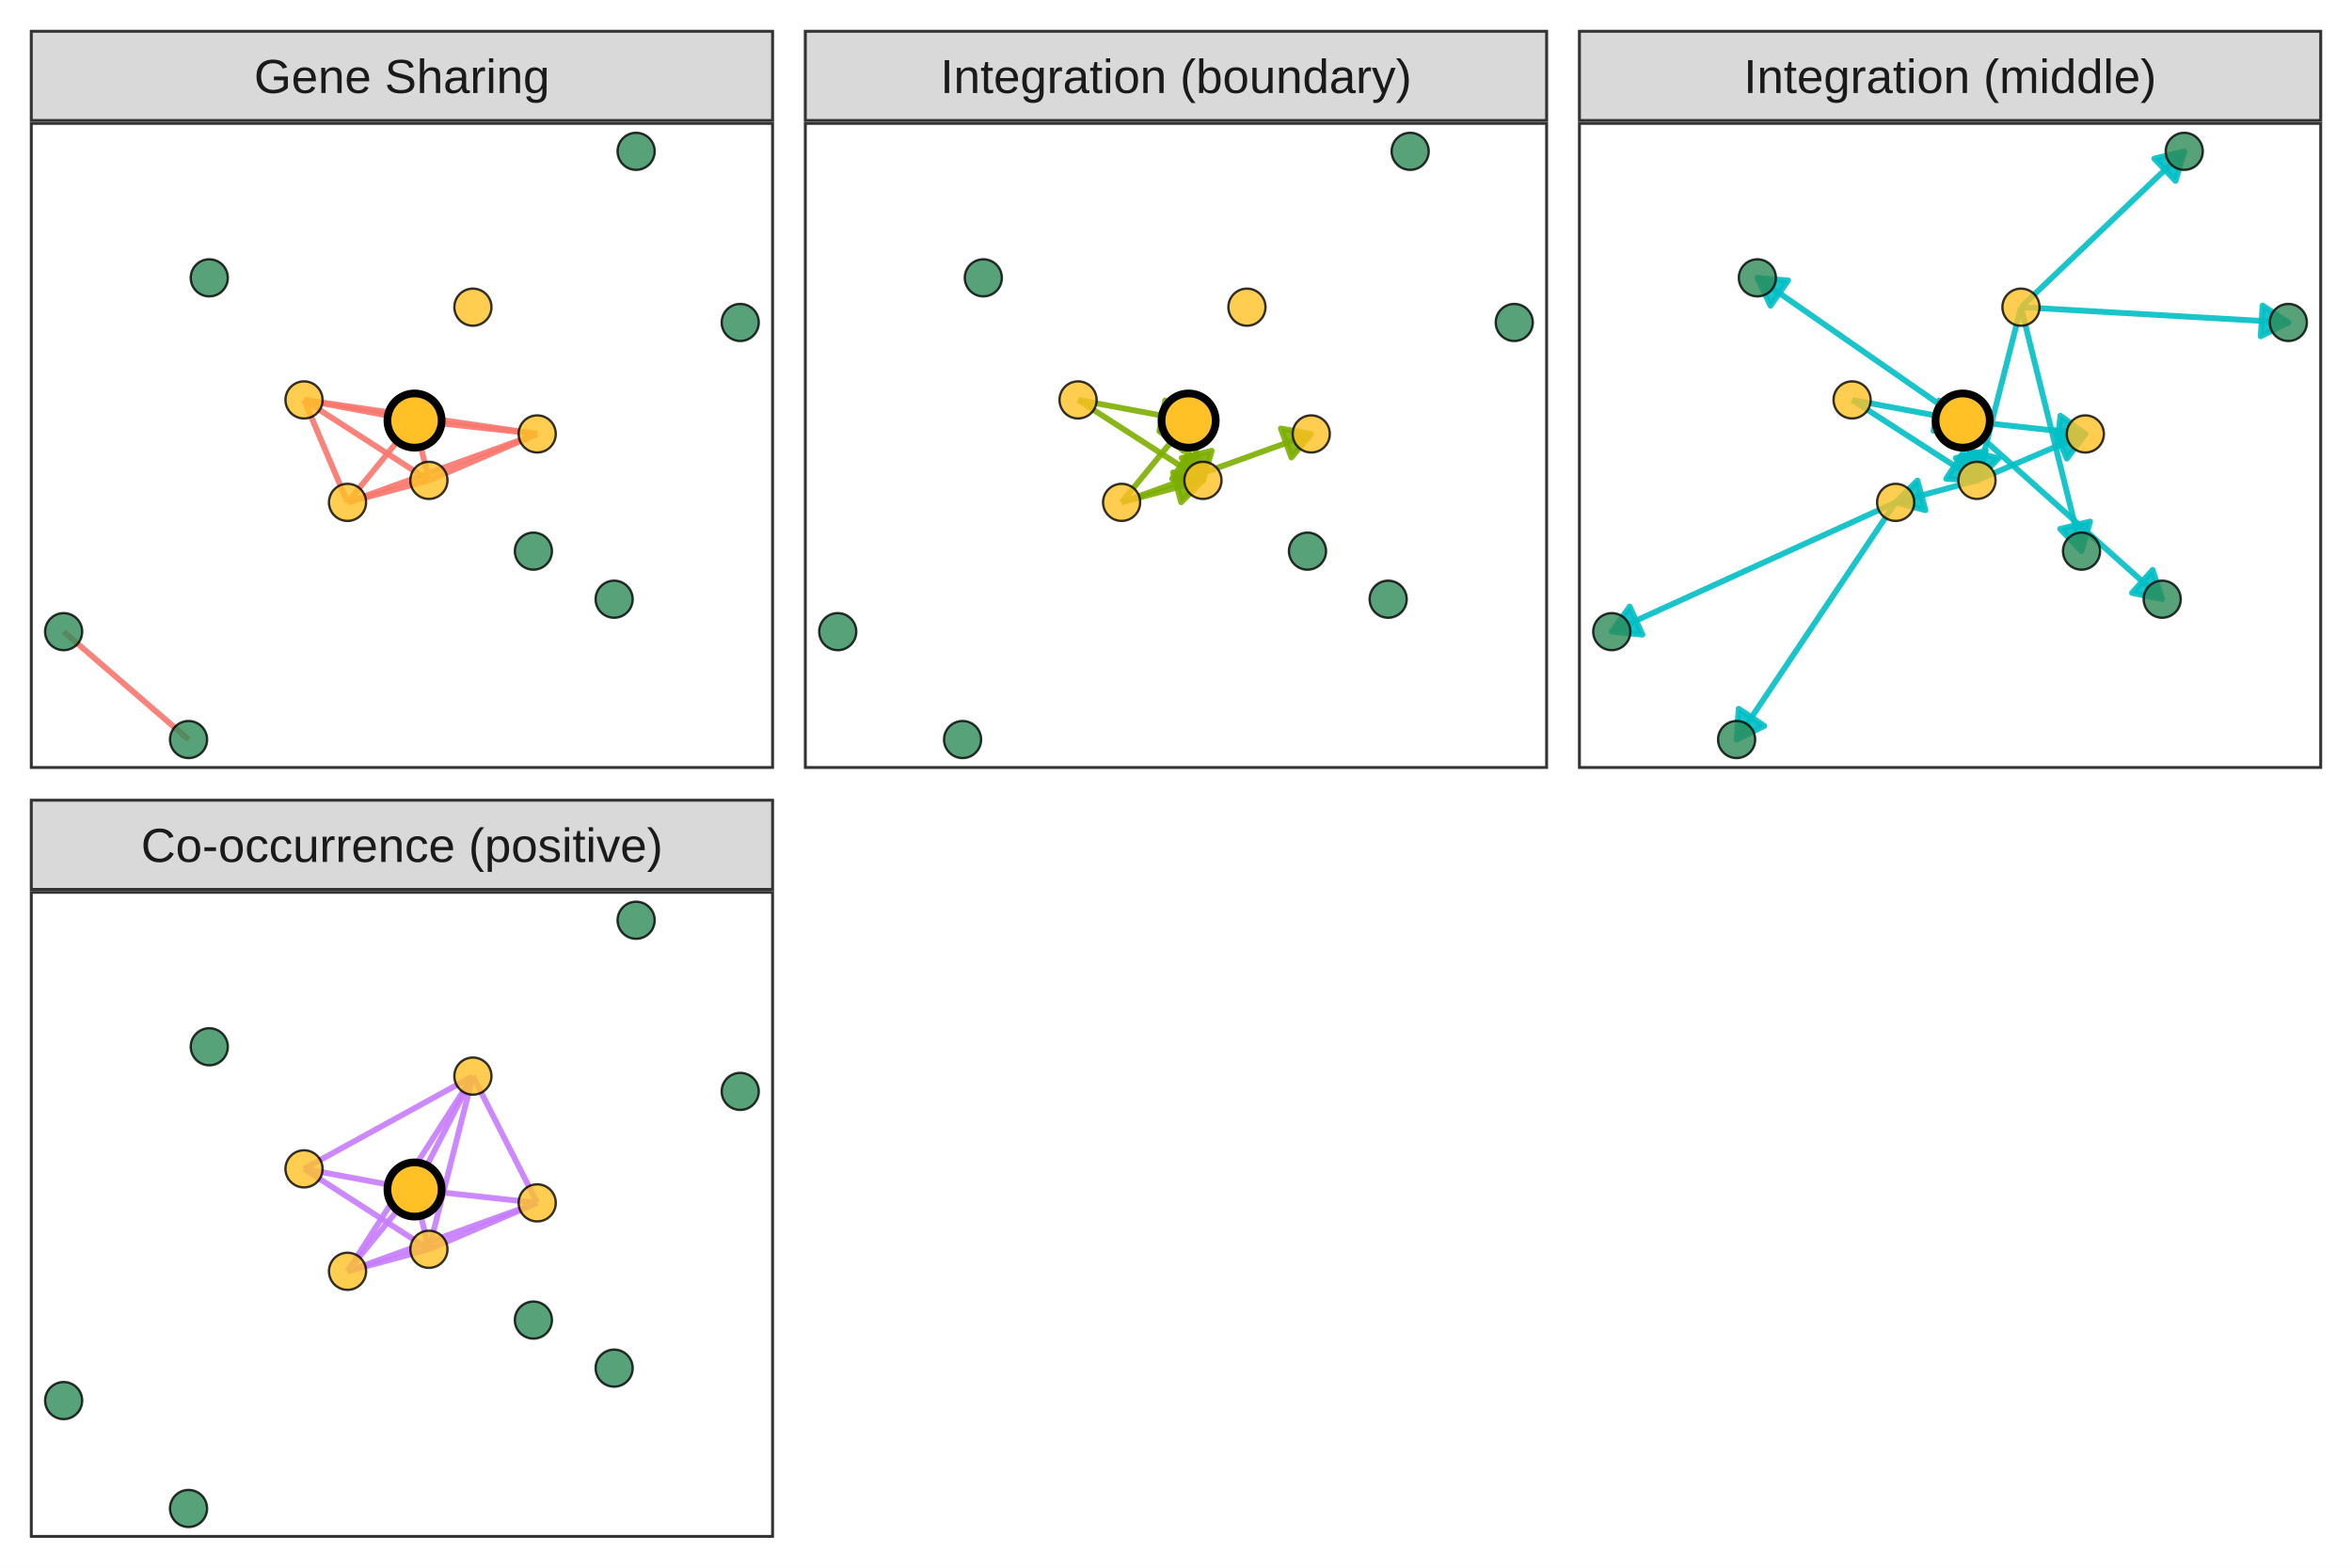
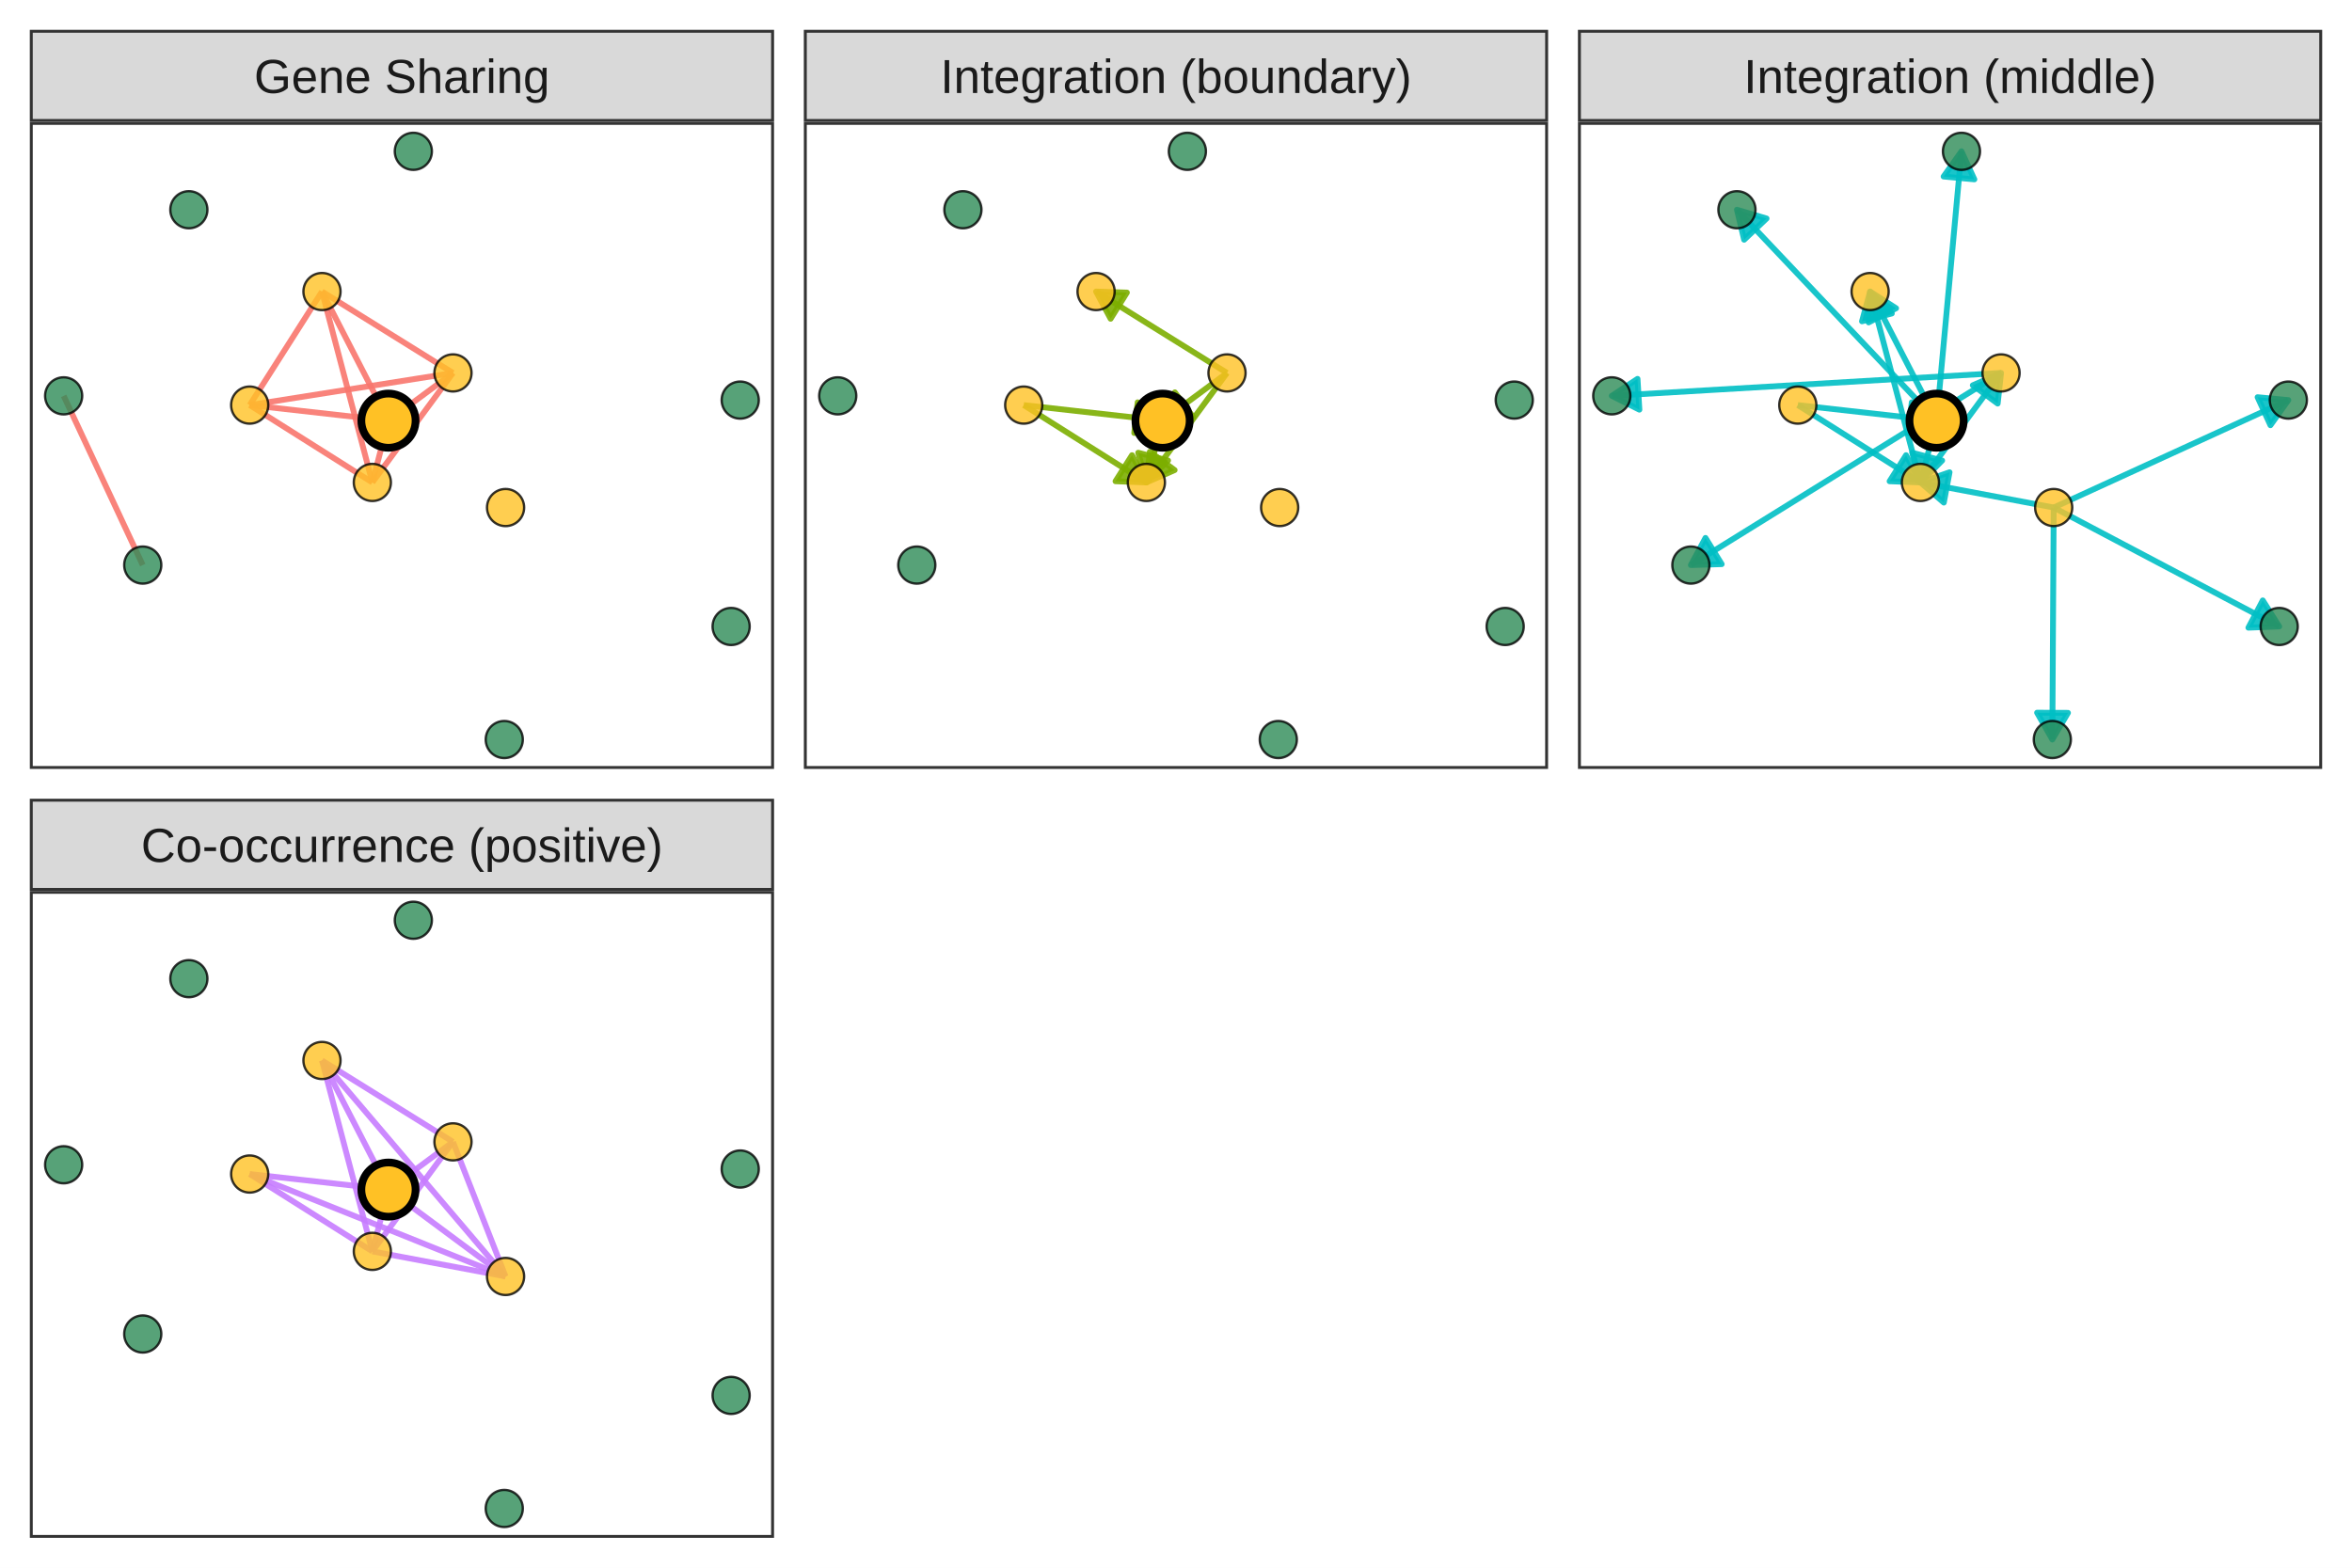
<svg xmlns="http://www.w3.org/2000/svg" width="432.00pt" height="288.00pt" viewBox="0 0 432.00 288.00">
  <g class="svglite">
    <defs>
      <style type="text/css">
    .svglite line, .svglite polyline, .svglite polygon, .svglite path, .svglite rect, .svglite circle {
      fill: none;
      stroke: #000000;
      stroke-linecap: round;
      stroke-linejoin: round;
      stroke-miterlimit: 10.00;
    }
    .svglite text {
      white-space: pre;
    }
    .svglite g.glyphgroup path {
      fill: inherit;
      stroke: none;
    }
  </style>
    </defs>
    <rect width="100%" height="100%" style="stroke: none; fill: #FFFFFF;" />
    <defs>
      <clipPath id="cpMC4wMHw0MzIuMDB8MC4wMHwyODguMDA=">
        <rect x="0.00" y="0.00" width="432.00" height="288.00" />
      </clipPath>
    </defs>
    <g clip-path="url(#cpMC4wMHw0MzIuMDB8MC4wMHwyODguMDA=)">
      <rect x="0" y="0.00" width="432.00" height="288.00" style="stroke-width: 1.07; stroke: #FFFFFF; fill: #FFFFFF;" />
    </g>
    <defs>
      <clipPath id="cpNS40OHwxNDIuMTd8MjIuNDB8MTQxLjI2">
        <rect x="5.48" y="22.40" width="136.69" height="118.86" />
      </clipPath>
    </defs>
    <g clip-path="url(#cpNS40OHwxNDIuMTd8MjIuNDB8MTQxLjI2)">
      <rect x="5.48" y="22.40" width="136.69" height="118.86" style="stroke-width: 1.07; stroke: none; fill: #FFFFFF;" />
-       <line x1="11.69" y1="116.04" x2="34.63" y2="135.86" style="stroke-width: 1.07; stroke: #F8766D; stroke-opacity: 0.90; stroke-linecap: butt;" />
-       <line x1="76.14" y1="77.26" x2="55.84" y2="73.47" style="stroke-width: 1.07; stroke: #F8766D; stroke-opacity: 0.90; stroke-linecap: butt;" />
-       <line x1="76.14" y1="77.26" x2="78.78" y2="88.25" style="stroke-width: 1.07; stroke: #F8766D; stroke-opacity: 0.90; stroke-linecap: butt;" />
-       <line x1="76.14" y1="77.26" x2="98.67" y2="79.72" style="stroke-width: 1.07; stroke: #F8766D; stroke-opacity: 0.90; stroke-linecap: butt;" />
-       <line x1="63.83" y1="92.29" x2="76.14" y2="77.26" style="stroke-width: 1.07; stroke: #F8766D; stroke-opacity: 0.90; stroke-linecap: butt;" />
-       <line x1="63.83" y1="92.29" x2="55.84" y2="73.47" style="stroke-width: 1.07; stroke: #F8766D; stroke-opacity: 0.90; stroke-linecap: butt;" />
-       <line x1="63.83" y1="92.29" x2="78.78" y2="88.25" style="stroke-width: 1.07; stroke: #F8766D; stroke-opacity: 0.90; stroke-linecap: butt;" />
-       <line x1="63.83" y1="92.29" x2="98.67" y2="79.72" style="stroke-width: 1.07; stroke: #F8766D; stroke-opacity: 0.90; stroke-linecap: butt;" />
-       <line x1="55.84" y1="73.47" x2="78.78" y2="88.25" style="stroke-width: 1.07; stroke: #F8766D; stroke-opacity: 0.90; stroke-linecap: butt;" />
-       <line x1="55.84" y1="73.47" x2="98.67" y2="79.72" style="stroke-width: 1.07; stroke: #F8766D; stroke-opacity: 0.90; stroke-linecap: butt;" />
-       <line x1="78.78" y1="88.25" x2="98.67" y2="79.72" style="stroke-width: 1.07; stroke: #F8766D; stroke-opacity: 0.90; stroke-linecap: butt;" />
-       <circle cx="11.69" cy="116.04" r="3.41" style="stroke-width: 0.43; stroke: #000000; stroke-opacity: 0.80; fill: #2E8B57; fill-opacity: 0.80;" />
-       <circle cx="135.96" cy="59.24" r="3.41" style="stroke-width: 0.43; stroke: #000000; stroke-opacity: 0.80; fill: #2E8B57; fill-opacity: 0.80;" />
-       <circle cx="116.84" cy="27.80" r="3.41" style="stroke-width: 0.43; stroke: #000000; stroke-opacity: 0.80; fill: #2E8B57; fill-opacity: 0.80;" />
-       <circle cx="38.44" cy="51.04" r="3.41" style="stroke-width: 0.43; stroke: #000000; stroke-opacity: 0.80; fill: #2E8B57; fill-opacity: 0.80;" />
-       <circle cx="34.63" cy="135.86" r="3.41" style="stroke-width: 0.43; stroke: #000000; stroke-opacity: 0.80; fill: #2E8B57; fill-opacity: 0.80;" />
-       <circle cx="112.80" cy="110.08" r="3.41" style="stroke-width: 0.43; stroke: #000000; stroke-opacity: 0.80; fill: #2E8B57; fill-opacity: 0.80;" />
-       <circle cx="97.97" cy="101.25" r="3.41" style="stroke-width: 0.43; stroke: #000000; stroke-opacity: 0.80; fill: #2E8B57; fill-opacity: 0.80;" />
-       <circle cx="76.14" cy="77.26" r="4.98" style="stroke-width: 1.42; fill: #FFC125;" />
-       <circle cx="63.83" cy="92.29" r="3.41" style="stroke-width: 0.43; stroke: #000000; stroke-opacity: 0.80; fill: #FFC125; fill-opacity: 0.80;" />
-       <circle cx="55.84" cy="73.47" r="3.41" style="stroke-width: 0.43; stroke: #000000; stroke-opacity: 0.80; fill: #FFC125; fill-opacity: 0.80;" />
-       <circle cx="86.86" cy="56.43" r="3.41" style="stroke-width: 0.43; stroke: #000000; stroke-opacity: 0.80; fill: #FFC125; fill-opacity: 0.80;" />
-       <circle cx="78.78" cy="88.25" r="3.41" style="stroke-width: 0.43; stroke: #000000; stroke-opacity: 0.80; fill: #FFC125; fill-opacity: 0.80;" />
-       <circle cx="98.67" cy="79.72" r="3.41" style="stroke-width: 0.43; stroke: #000000; stroke-opacity: 0.80; fill: #FFC125; fill-opacity: 0.80;" />
+       <line x1="11.69" y1="72.72" x2="26.22" y2="103.81" style="stroke-width: 1.07; stroke: #F8766D; stroke-opacity: 0.90; stroke-linecap: butt;" />
+       <line x1="71.35" y1="77.28" x2="45.86" y2="74.42" style="stroke-width: 1.07; stroke: #F8766D; stroke-opacity: 0.90; stroke-linecap: butt;" />
+       <line x1="71.35" y1="77.28" x2="68.39" y2="88.63" style="stroke-width: 1.07; stroke: #F8766D; stroke-opacity: 0.90; stroke-linecap: butt;" />
+       <line x1="71.35" y1="77.28" x2="59.14" y2="53.56" style="stroke-width: 1.07; stroke: #F8766D; stroke-opacity: 0.90; stroke-linecap: butt;" />
+       <line x1="83.20" y1="68.51" x2="71.35" y2="77.28" style="stroke-width: 1.07; stroke: #F8766D; stroke-opacity: 0.90; stroke-linecap: butt;" />
+       <line x1="83.20" y1="68.51" x2="45.86" y2="74.42" style="stroke-width: 1.07; stroke: #F8766D; stroke-opacity: 0.90; stroke-linecap: butt;" />
+       <line x1="83.20" y1="68.51" x2="68.39" y2="88.63" style="stroke-width: 1.07; stroke: #F8766D; stroke-opacity: 0.90; stroke-linecap: butt;" />
+       <line x1="83.20" y1="68.51" x2="59.14" y2="53.56" style="stroke-width: 1.07; stroke: #F8766D; stroke-opacity: 0.90; stroke-linecap: butt;" />
+       <line x1="45.86" y1="74.42" x2="68.39" y2="88.63" style="stroke-width: 1.07; stroke: #F8766D; stroke-opacity: 0.90; stroke-linecap: butt;" />
+       <line x1="45.86" y1="74.42" x2="59.14" y2="53.56" style="stroke-width: 1.07; stroke: #F8766D; stroke-opacity: 0.90; stroke-linecap: butt;" />
+       <line x1="68.39" y1="88.63" x2="59.14" y2="53.56" style="stroke-width: 1.07; stroke: #F8766D; stroke-opacity: 0.90; stroke-linecap: butt;" />
+       <circle cx="11.69" cy="72.72" r="3.41" style="stroke-width: 0.43; stroke: #000000; stroke-opacity: 0.80; fill: #2E8B57; fill-opacity: 0.80;" />
+       <circle cx="135.96" cy="73.50" r="3.41" style="stroke-width: 0.43; stroke: #000000; stroke-opacity: 0.80; fill: #2E8B57; fill-opacity: 0.80;" />
+       <circle cx="134.29" cy="115.09" r="3.41" style="stroke-width: 0.43; stroke: #000000; stroke-opacity: 0.80; fill: #2E8B57; fill-opacity: 0.80;" />
+       <circle cx="34.69" cy="38.53" r="3.41" style="stroke-width: 0.43; stroke: #000000; stroke-opacity: 0.80; fill: #2E8B57; fill-opacity: 0.80;" />
+       <circle cx="26.22" cy="103.81" r="3.41" style="stroke-width: 0.43; stroke: #000000; stroke-opacity: 0.80; fill: #2E8B57; fill-opacity: 0.80;" />
+       <circle cx="75.92" cy="27.80" r="3.41" style="stroke-width: 0.43; stroke: #000000; stroke-opacity: 0.80; fill: #2E8B57; fill-opacity: 0.80;" />
+       <circle cx="92.62" cy="135.86" r="3.41" style="stroke-width: 0.43; stroke: #000000; stroke-opacity: 0.80; fill: #2E8B57; fill-opacity: 0.80;" />
+       <circle cx="71.35" cy="77.28" r="4.98" style="stroke-width: 1.42; fill: #FFC125;" />
+       <circle cx="83.20" cy="68.51" r="3.41" style="stroke-width: 0.43; stroke: #000000; stroke-opacity: 0.80; fill: #FFC125; fill-opacity: 0.80;" />
+       <circle cx="45.86" cy="74.42" r="3.41" style="stroke-width: 0.43; stroke: #000000; stroke-opacity: 0.80; fill: #FFC125; fill-opacity: 0.80;" />
+       <circle cx="92.86" cy="93.24" r="3.41" style="stroke-width: 0.43; stroke: #000000; stroke-opacity: 0.80; fill: #FFC125; fill-opacity: 0.80;" />
+       <circle cx="68.39" cy="88.63" r="3.41" style="stroke-width: 0.43; stroke: #000000; stroke-opacity: 0.80; fill: #FFC125; fill-opacity: 0.80;" />
+       <circle cx="59.14" cy="53.56" r="3.41" style="stroke-width: 0.43; stroke: #000000; stroke-opacity: 0.80; fill: #FFC125; fill-opacity: 0.80;" />
      <rect x="5.48" y="22.40" width="136.69" height="118.86" style="stroke-width: 1.07; stroke: #333333;" />
    </g>
    <g clip-path="url(#cpMC4wMHw0MzIuMDB8MC4wMHwyODguMDA=)">
</g>
    <defs>
      <clipPath id="cpNS40OHwxNDIuMTd8MTYzLjY2fDI4Mi41Mg==">
        <rect x="5.48" y="163.66" width="136.69" height="118.86" />
      </clipPath>
    </defs>
    <g clip-path="url(#cpNS40OHwxNDIuMTd8MTYzLjY2fDI4Mi41Mg==)">
      <rect x="5.48" y="163.66" width="136.69" height="118.86" style="stroke-width: 1.07; stroke: none; fill: #FFFFFF;" />
-       <line x1="76.14" y1="218.52" x2="63.83" y2="233.55" style="stroke-width: 1.07; stroke: #C77CFF; stroke-opacity: 0.90; stroke-linecap: butt;" />
-       <line x1="76.14" y1="218.52" x2="55.84" y2="214.73" style="stroke-width: 1.07; stroke: #C77CFF; stroke-opacity: 0.90; stroke-linecap: butt;" />
-       <line x1="76.14" y1="218.52" x2="86.86" y2="197.69" style="stroke-width: 1.07; stroke: #C77CFF; stroke-opacity: 0.90; stroke-linecap: butt;" />
-       <line x1="76.14" y1="218.52" x2="78.78" y2="229.51" style="stroke-width: 1.07; stroke: #C77CFF; stroke-opacity: 0.90; stroke-linecap: butt;" />
-       <line x1="76.14" y1="218.52" x2="98.67" y2="220.98" style="stroke-width: 1.07; stroke: #C77CFF; stroke-opacity: 0.90; stroke-linecap: butt;" />
-       <line x1="63.83" y1="233.55" x2="86.86" y2="197.69" style="stroke-width: 1.07; stroke: #C77CFF; stroke-opacity: 0.90; stroke-linecap: butt;" />
-       <line x1="63.83" y1="233.55" x2="78.78" y2="229.51" style="stroke-width: 1.07; stroke: #C77CFF; stroke-opacity: 0.90; stroke-linecap: butt;" />
-       <line x1="63.83" y1="233.55" x2="98.67" y2="220.98" style="stroke-width: 1.07; stroke: #C77CFF; stroke-opacity: 0.90; stroke-linecap: butt;" />
-       <line x1="55.84" y1="214.73" x2="86.86" y2="197.69" style="stroke-width: 1.07; stroke: #C77CFF; stroke-opacity: 0.90; stroke-linecap: butt;" />
-       <line x1="55.84" y1="214.73" x2="78.78" y2="229.51" style="stroke-width: 1.07; stroke: #C77CFF; stroke-opacity: 0.90; stroke-linecap: butt;" />
-       <line x1="86.86" y1="197.69" x2="78.78" y2="229.51" style="stroke-width: 1.07; stroke: #C77CFF; stroke-opacity: 0.90; stroke-linecap: butt;" />
-       <line x1="86.86" y1="197.69" x2="98.67" y2="220.98" style="stroke-width: 1.07; stroke: #C77CFF; stroke-opacity: 0.90; stroke-linecap: butt;" />
-       <line x1="78.78" y1="229.51" x2="98.67" y2="220.98" style="stroke-width: 1.07; stroke: #C77CFF; stroke-opacity: 0.90; stroke-linecap: butt;" />
-       <circle cx="11.69" cy="257.30" r="3.41" style="stroke-width: 0.43; stroke: #000000; stroke-opacity: 0.80; fill: #2E8B57; fill-opacity: 0.80;" />
-       <circle cx="135.96" cy="200.50" r="3.41" style="stroke-width: 0.43; stroke: #000000; stroke-opacity: 0.80; fill: #2E8B57; fill-opacity: 0.80;" />
-       <circle cx="116.84" cy="169.06" r="3.41" style="stroke-width: 0.43; stroke: #000000; stroke-opacity: 0.80; fill: #2E8B57; fill-opacity: 0.80;" />
-       <circle cx="38.44" cy="192.30" r="3.41" style="stroke-width: 0.43; stroke: #000000; stroke-opacity: 0.80; fill: #2E8B57; fill-opacity: 0.80;" />
-       <circle cx="34.63" cy="277.12" r="3.41" style="stroke-width: 0.43; stroke: #000000; stroke-opacity: 0.80; fill: #2E8B57; fill-opacity: 0.80;" />
-       <circle cx="112.80" cy="251.34" r="3.41" style="stroke-width: 0.43; stroke: #000000; stroke-opacity: 0.80; fill: #2E8B57; fill-opacity: 0.80;" />
-       <circle cx="97.97" cy="242.51" r="3.41" style="stroke-width: 0.43; stroke: #000000; stroke-opacity: 0.80; fill: #2E8B57; fill-opacity: 0.80;" />
-       <circle cx="76.14" cy="218.52" r="4.98" style="stroke-width: 1.42; fill: #FFC125;" />
-       <circle cx="63.83" cy="233.55" r="3.41" style="stroke-width: 0.43; stroke: #000000; stroke-opacity: 0.80; fill: #FFC125; fill-opacity: 0.80;" />
-       <circle cx="55.84" cy="214.73" r="3.41" style="stroke-width: 0.43; stroke: #000000; stroke-opacity: 0.80; fill: #FFC125; fill-opacity: 0.80;" />
-       <circle cx="86.86" cy="197.69" r="3.41" style="stroke-width: 0.43; stroke: #000000; stroke-opacity: 0.80; fill: #FFC125; fill-opacity: 0.80;" />
-       <circle cx="78.78" cy="229.51" r="3.41" style="stroke-width: 0.43; stroke: #000000; stroke-opacity: 0.80; fill: #FFC125; fill-opacity: 0.80;" />
-       <circle cx="98.67" cy="220.98" r="3.41" style="stroke-width: 0.43; stroke: #000000; stroke-opacity: 0.80; fill: #FFC125; fill-opacity: 0.80;" />
+       <line x1="71.35" y1="218.54" x2="83.20" y2="209.77" style="stroke-width: 1.07; stroke: #C77CFF; stroke-opacity: 0.90; stroke-linecap: butt;" />
+       <line x1="71.35" y1="218.54" x2="45.86" y2="215.68" style="stroke-width: 1.07; stroke: #C77CFF; stroke-opacity: 0.90; stroke-linecap: butt;" />
+       <line x1="71.35" y1="218.54" x2="92.86" y2="234.50" style="stroke-width: 1.07; stroke: #C77CFF; stroke-opacity: 0.90; stroke-linecap: butt;" />
+       <line x1="71.35" y1="218.54" x2="68.39" y2="229.89" style="stroke-width: 1.07; stroke: #C77CFF; stroke-opacity: 0.90; stroke-linecap: butt;" />
+       <line x1="71.35" y1="218.54" x2="59.14" y2="194.82" style="stroke-width: 1.07; stroke: #C77CFF; stroke-opacity: 0.90; stroke-linecap: butt;" />
+       <line x1="83.20" y1="209.77" x2="92.86" y2="234.50" style="stroke-width: 1.07; stroke: #C77CFF; stroke-opacity: 0.90; stroke-linecap: butt;" />
+       <line x1="83.20" y1="209.77" x2="68.39" y2="229.89" style="stroke-width: 1.07; stroke: #C77CFF; stroke-opacity: 0.90; stroke-linecap: butt;" />
+       <line x1="83.20" y1="209.77" x2="59.14" y2="194.82" style="stroke-width: 1.07; stroke: #C77CFF; stroke-opacity: 0.90; stroke-linecap: butt;" />
+       <line x1="45.86" y1="215.68" x2="92.86" y2="234.50" style="stroke-width: 1.07; stroke: #C77CFF; stroke-opacity: 0.90; stroke-linecap: butt;" />
+       <line x1="45.86" y1="215.68" x2="68.39" y2="229.89" style="stroke-width: 1.07; stroke: #C77CFF; stroke-opacity: 0.90; stroke-linecap: butt;" />
+       <line x1="92.86" y1="234.50" x2="68.39" y2="229.89" style="stroke-width: 1.07; stroke: #C77CFF; stroke-opacity: 0.90; stroke-linecap: butt;" />
+       <line x1="92.86" y1="234.50" x2="59.14" y2="194.82" style="stroke-width: 1.07; stroke: #C77CFF; stroke-opacity: 0.90; stroke-linecap: butt;" />
+       <line x1="68.39" y1="229.89" x2="59.14" y2="194.82" style="stroke-width: 1.07; stroke: #C77CFF; stroke-opacity: 0.90; stroke-linecap: butt;" />
+       <circle cx="11.69" cy="213.98" r="3.41" style="stroke-width: 0.43; stroke: #000000; stroke-opacity: 0.80; fill: #2E8B57; fill-opacity: 0.80;" />
+       <circle cx="135.96" cy="214.76" r="3.41" style="stroke-width: 0.43; stroke: #000000; stroke-opacity: 0.80; fill: #2E8B57; fill-opacity: 0.80;" />
+       <circle cx="134.29" cy="256.35" r="3.41" style="stroke-width: 0.43; stroke: #000000; stroke-opacity: 0.80; fill: #2E8B57; fill-opacity: 0.80;" />
+       <circle cx="34.69" cy="179.79" r="3.41" style="stroke-width: 0.43; stroke: #000000; stroke-opacity: 0.80; fill: #2E8B57; fill-opacity: 0.80;" />
+       <circle cx="26.22" cy="245.07" r="3.41" style="stroke-width: 0.43; stroke: #000000; stroke-opacity: 0.80; fill: #2E8B57; fill-opacity: 0.80;" />
+       <circle cx="75.92" cy="169.06" r="3.41" style="stroke-width: 0.43; stroke: #000000; stroke-opacity: 0.80; fill: #2E8B57; fill-opacity: 0.80;" />
+       <circle cx="92.62" cy="277.12" r="3.41" style="stroke-width: 0.43; stroke: #000000; stroke-opacity: 0.80; fill: #2E8B57; fill-opacity: 0.80;" />
+       <circle cx="71.35" cy="218.54" r="4.98" style="stroke-width: 1.42; fill: #FFC125;" />
+       <circle cx="83.20" cy="209.77" r="3.41" style="stroke-width: 0.43; stroke: #000000; stroke-opacity: 0.80; fill: #FFC125; fill-opacity: 0.80;" />
+       <circle cx="45.86" cy="215.68" r="3.41" style="stroke-width: 0.43; stroke: #000000; stroke-opacity: 0.80; fill: #FFC125; fill-opacity: 0.80;" />
+       <circle cx="92.86" cy="234.50" r="3.41" style="stroke-width: 0.43; stroke: #000000; stroke-opacity: 0.80; fill: #FFC125; fill-opacity: 0.80;" />
+       <circle cx="68.39" cy="229.89" r="3.41" style="stroke-width: 0.43; stroke: #000000; stroke-opacity: 0.80; fill: #FFC125; fill-opacity: 0.80;" />
+       <circle cx="59.14" cy="194.82" r="3.41" style="stroke-width: 0.43; stroke: #000000; stroke-opacity: 0.80; fill: #FFC125; fill-opacity: 0.80;" />
      <rect x="5.48" y="163.66" width="136.69" height="118.86" style="stroke-width: 1.07; stroke: #333333;" />
    </g>
    <g clip-path="url(#cpMC4wMHw0MzIuMDB8MC4wMHwyODguMDA=)">
</g>
    <defs>
      <clipPath id="cpMTQ3LjY1fDI4NC4zNXwyMi40MHwxNDEuMjY=">
        <rect x="147.65" y="22.40" width="136.69" height="118.86" />
      </clipPath>
    </defs>
    <g clip-path="url(#cpMTQ3LjY1fDI4NC4zNXwyMi40MHwxNDEuMjY=)">
      <rect x="147.65" y="22.40" width="136.69" height="118.86" style="stroke-width: 1.07; stroke: none; fill: #FFFFFF;" />
-       <line x1="218.32" y1="77.26" x2="220.95" y2="88.25" style="stroke-width: 1.07; stroke: #7CAE00; stroke-opacity: 0.90; stroke-linecap: butt;" />
-       <polygon points="217.05,84.14 220.95,88.25 222.56,82.81 " style="stroke-width: 1.07; stroke: #7CAE00; stroke-opacity: 0.90; stroke-linecap: butt; fill: #7CAE00; fill-opacity: 0.90;" />
-       <line x1="206.01" y1="92.29" x2="218.32" y2="77.26" style="stroke-width: 1.07; stroke: #7CAE00; stroke-opacity: 0.90; stroke-linecap: butt;" />
-       <polygon points="217.40,82.86 218.32,77.26 213.01,79.26 " style="stroke-width: 1.07; stroke: #7CAE00; stroke-opacity: 0.90; stroke-linecap: butt; fill: #7CAE00; fill-opacity: 0.90;" />
-       <line x1="206.01" y1="92.29" x2="220.95" y2="88.25" style="stroke-width: 1.07; stroke: #7CAE00; stroke-opacity: 0.90; stroke-linecap: butt;" />
-       <polygon points="216.95,92.27 220.95,88.25 215.47,86.79 " style="stroke-width: 1.07; stroke: #7CAE00; stroke-opacity: 0.90; stroke-linecap: butt; fill: #7CAE00; fill-opacity: 0.90;" />
-       <line x1="206.01" y1="92.29" x2="240.84" y2="79.72" style="stroke-width: 1.07; stroke: #7CAE00; stroke-opacity: 0.90; stroke-linecap: butt;" />
-       <polygon points="237.19,84.05 240.84,79.72 235.26,78.72 " style="stroke-width: 1.07; stroke: #7CAE00; stroke-opacity: 0.90; stroke-linecap: butt; fill: #7CAE00; fill-opacity: 0.90;" />
-       <line x1="198.01" y1="73.47" x2="218.32" y2="77.26" style="stroke-width: 1.07; stroke: #7CAE00; stroke-opacity: 0.90; stroke-linecap: butt;" />
-       <polygon points="212.97,79.15 218.32,77.26 214.01,73.57 " style="stroke-width: 1.07; stroke: #7CAE00; stroke-opacity: 0.90; stroke-linecap: butt; fill: #7CAE00; fill-opacity: 0.90;" />
-       <line x1="198.01" y1="73.47" x2="220.95" y2="88.25" style="stroke-width: 1.07; stroke: #7CAE00; stroke-opacity: 0.90; stroke-linecap: butt;" />
-       <polygon points="215.29,87.97 220.95,88.25 218.36,83.21 " style="stroke-width: 1.07; stroke: #7CAE00; stroke-opacity: 0.90; stroke-linecap: butt; fill: #7CAE00; fill-opacity: 0.90;" />
-       <circle cx="153.87" cy="116.04" r="3.41" style="stroke-width: 0.43; stroke: #000000; stroke-opacity: 0.80; fill: #2E8B57; fill-opacity: 0.80;" />
-       <circle cx="278.13" cy="59.24" r="3.41" style="stroke-width: 0.43; stroke: #000000; stroke-opacity: 0.80; fill: #2E8B57; fill-opacity: 0.80;" />
-       <circle cx="259.01" cy="27.80" r="3.41" style="stroke-width: 0.43; stroke: #000000; stroke-opacity: 0.80; fill: #2E8B57; fill-opacity: 0.80;" />
-       <circle cx="180.61" cy="51.04" r="3.41" style="stroke-width: 0.43; stroke: #000000; stroke-opacity: 0.80; fill: #2E8B57; fill-opacity: 0.80;" />
-       <circle cx="176.80" cy="135.86" r="3.41" style="stroke-width: 0.43; stroke: #000000; stroke-opacity: 0.80; fill: #2E8B57; fill-opacity: 0.80;" />
-       <circle cx="254.97" cy="110.08" r="3.41" style="stroke-width: 0.43; stroke: #000000; stroke-opacity: 0.80; fill: #2E8B57; fill-opacity: 0.80;" />
-       <circle cx="240.15" cy="101.25" r="3.41" style="stroke-width: 0.43; stroke: #000000; stroke-opacity: 0.80; fill: #2E8B57; fill-opacity: 0.80;" />
-       <circle cx="218.32" cy="77.26" r="4.98" style="stroke-width: 1.42; fill: #FFC125;" />
-       <circle cx="206.01" cy="92.29" r="3.41" style="stroke-width: 0.43; stroke: #000000; stroke-opacity: 0.80; fill: #FFC125; fill-opacity: 0.80;" />
-       <circle cx="198.01" cy="73.47" r="3.41" style="stroke-width: 0.43; stroke: #000000; stroke-opacity: 0.80; fill: #FFC125; fill-opacity: 0.80;" />
-       <circle cx="229.03" cy="56.43" r="3.41" style="stroke-width: 0.43; stroke: #000000; stroke-opacity: 0.80; fill: #FFC125; fill-opacity: 0.80;" />
-       <circle cx="220.95" cy="88.25" r="3.41" style="stroke-width: 0.43; stroke: #000000; stroke-opacity: 0.80; fill: #FFC125; fill-opacity: 0.80;" />
-       <circle cx="240.84" cy="79.72" r="3.41" style="stroke-width: 0.43; stroke: #000000; stroke-opacity: 0.80; fill: #FFC125; fill-opacity: 0.80;" />
+       <line x1="213.53" y1="77.28" x2="210.56" y2="88.63" style="stroke-width: 1.07; stroke: #7CAE00; stroke-opacity: 0.90; stroke-linecap: butt;" />
+       <polygon points="209.06,83.17 210.56,88.63 214.54,84.60 " style="stroke-width: 1.07; stroke: #7CAE00; stroke-opacity: 0.90; stroke-linecap: butt; fill: #7CAE00; fill-opacity: 0.90;" />
+       <line x1="225.37" y1="68.51" x2="213.53" y2="77.28" style="stroke-width: 1.07; stroke: #7CAE00; stroke-opacity: 0.90; stroke-linecap: butt;" />
+       <polygon points="215.79,72.08 213.53,77.28 219.16,76.63 " style="stroke-width: 1.07; stroke: #7CAE00; stroke-opacity: 0.90; stroke-linecap: butt; fill: #7CAE00; fill-opacity: 0.90;" />
+       <line x1="225.37" y1="68.51" x2="210.56" y2="88.63" style="stroke-width: 1.07; stroke: #7CAE00; stroke-opacity: 0.90; stroke-linecap: butt;" />
+       <polygon points="211.19,83.00 210.56,88.63 215.75,86.36 " style="stroke-width: 1.07; stroke: #7CAE00; stroke-opacity: 0.90; stroke-linecap: butt; fill: #7CAE00; fill-opacity: 0.90;" />
+       <line x1="225.37" y1="68.51" x2="201.32" y2="53.56" style="stroke-width: 1.07; stroke: #7CAE00; stroke-opacity: 0.90; stroke-linecap: butt;" />
+       <polygon points="206.98,53.75 201.32,53.56 203.99,58.56 " style="stroke-width: 1.07; stroke: #7CAE00; stroke-opacity: 0.90; stroke-linecap: butt; fill: #7CAE00; fill-opacity: 0.90;" />
+       <line x1="188.03" y1="74.42" x2="213.53" y2="77.28" style="stroke-width: 1.07; stroke: #7CAE00; stroke-opacity: 0.90; stroke-linecap: butt;" />
+       <polygon points="208.33,79.55 213.53,77.28 208.96,73.91 " style="stroke-width: 1.07; stroke: #7CAE00; stroke-opacity: 0.90; stroke-linecap: butt; fill: #7CAE00; fill-opacity: 0.90;" />
+       <line x1="188.03" y1="74.42" x2="210.56" y2="88.63" style="stroke-width: 1.07; stroke: #7CAE00; stroke-opacity: 0.90; stroke-linecap: butt;" />
+       <polygon points="204.89,88.41 210.56,88.63 207.92,83.62 " style="stroke-width: 1.07; stroke: #7CAE00; stroke-opacity: 0.90; stroke-linecap: butt; fill: #7CAE00; fill-opacity: 0.90;" />
+       <circle cx="153.87" cy="72.72" r="3.41" style="stroke-width: 0.43; stroke: #000000; stroke-opacity: 0.80; fill: #2E8B57; fill-opacity: 0.80;" />
+       <circle cx="278.13" cy="73.50" r="3.41" style="stroke-width: 0.43; stroke: #000000; stroke-opacity: 0.80; fill: #2E8B57; fill-opacity: 0.80;" />
+       <circle cx="276.46" cy="115.09" r="3.41" style="stroke-width: 0.43; stroke: #000000; stroke-opacity: 0.80; fill: #2E8B57; fill-opacity: 0.80;" />
+       <circle cx="176.86" cy="38.53" r="3.41" style="stroke-width: 0.43; stroke: #000000; stroke-opacity: 0.80; fill: #2E8B57; fill-opacity: 0.80;" />
+       <circle cx="168.39" cy="103.81" r="3.41" style="stroke-width: 0.43; stroke: #000000; stroke-opacity: 0.80; fill: #2E8B57; fill-opacity: 0.80;" />
+       <circle cx="218.09" cy="27.80" r="3.41" style="stroke-width: 0.43; stroke: #000000; stroke-opacity: 0.80; fill: #2E8B57; fill-opacity: 0.80;" />
+       <circle cx="234.79" cy="135.86" r="3.41" style="stroke-width: 0.43; stroke: #000000; stroke-opacity: 0.80; fill: #2E8B57; fill-opacity: 0.80;" />
+       <circle cx="213.53" cy="77.28" r="4.98" style="stroke-width: 1.42; fill: #FFC125;" />
+       <circle cx="225.37" cy="68.51" r="3.41" style="stroke-width: 0.43; stroke: #000000; stroke-opacity: 0.80; fill: #FFC125; fill-opacity: 0.80;" />
+       <circle cx="188.03" cy="74.42" r="3.41" style="stroke-width: 0.43; stroke: #000000; stroke-opacity: 0.80; fill: #FFC125; fill-opacity: 0.80;" />
+       <circle cx="235.04" cy="93.24" r="3.41" style="stroke-width: 0.43; stroke: #000000; stroke-opacity: 0.80; fill: #FFC125; fill-opacity: 0.80;" />
+       <circle cx="210.56" cy="88.63" r="3.41" style="stroke-width: 0.43; stroke: #000000; stroke-opacity: 0.80; fill: #FFC125; fill-opacity: 0.80;" />
+       <circle cx="201.32" cy="53.56" r="3.41" style="stroke-width: 0.43; stroke: #000000; stroke-opacity: 0.80; fill: #FFC125; fill-opacity: 0.80;" />
      <rect x="147.65" y="22.40" width="136.69" height="118.86" style="stroke-width: 1.07; stroke: #333333;" />
    </g>
    <g clip-path="url(#cpMC4wMHw0MzIuMDB8MC4wMHwyODguMDA=)">
</g>
    <defs>
      <clipPath id="cpMjg5LjgzfDQyNi41MnwyMi40MHwxNDEuMjY=">
        <rect x="289.83" y="22.40" width="136.69" height="118.86" />
      </clipPath>
    </defs>
    <g clip-path="url(#cpMjg5LjgzfDQyNi41MnwyMi40MHwxNDEuMjY=)">
      <rect x="289.83" y="22.40" width="136.69" height="118.86" style="stroke-width: 1.07; stroke: none; fill: #FFFFFF;" />
-       <line x1="360.49" y1="77.26" x2="322.78" y2="51.04" style="stroke-width: 1.07; stroke: #00BFC4; stroke-opacity: 0.90; stroke-linecap: butt;" />
-       <polygon points="328.43,51.52 322.78,51.04 325.20,56.17 " style="stroke-width: 1.07; stroke: #00BFC4; stroke-opacity: 0.90; stroke-linecap: butt; fill: #00BFC4; fill-opacity: 0.90;" />
-       <line x1="360.49" y1="77.26" x2="363.12" y2="88.25" style="stroke-width: 1.07; stroke: #00BFC4; stroke-opacity: 0.90; stroke-linecap: butt;" />
-       <polygon points="359.22,84.14 363.12,88.25 364.74,82.81 " style="stroke-width: 1.07; stroke: #00BFC4; stroke-opacity: 0.90; stroke-linecap: butt; fill: #00BFC4; fill-opacity: 0.90;" />
-       <line x1="360.49" y1="77.26" x2="383.02" y2="79.72" style="stroke-width: 1.07; stroke: #00BFC4; stroke-opacity: 0.90; stroke-linecap: butt;" />
-       <polygon points="377.83,82.00 383.02,79.72 378.44,76.37 " style="stroke-width: 1.07; stroke: #00BFC4; stroke-opacity: 0.90; stroke-linecap: butt; fill: #00BFC4; fill-opacity: 0.90;" />
-       <line x1="360.49" y1="77.26" x2="397.14" y2="110.08" style="stroke-width: 1.07; stroke: #00BFC4; stroke-opacity: 0.90; stroke-linecap: butt;" />
-       <polygon points="391.59,108.92 397.14,110.08 395.38,104.70 " style="stroke-width: 1.07; stroke: #00BFC4; stroke-opacity: 0.90; stroke-linecap: butt; fill: #00BFC4; fill-opacity: 0.90;" />
-       <line x1="348.18" y1="92.29" x2="296.04" y2="116.04" style="stroke-width: 1.07; stroke: #00BFC4; stroke-opacity: 0.90; stroke-linecap: butt;" />
-       <polygon points="299.33,111.43 296.04,116.04 301.68,116.59 " style="stroke-width: 1.07; stroke: #00BFC4; stroke-opacity: 0.90; stroke-linecap: butt; fill: #00BFC4; fill-opacity: 0.90;" />
-       <line x1="348.18" y1="92.29" x2="318.97" y2="135.86" style="stroke-width: 1.07; stroke: #00BFC4; stroke-opacity: 0.90; stroke-linecap: butt;" />
-       <polygon points="319.35,130.20 318.97,135.86 324.06,133.36 " style="stroke-width: 1.07; stroke: #00BFC4; stroke-opacity: 0.90; stroke-linecap: butt; fill: #00BFC4; fill-opacity: 0.90;" />
-       <line x1="340.18" y1="73.47" x2="360.49" y2="77.26" style="stroke-width: 1.07; stroke: #00BFC4; stroke-opacity: 0.90; stroke-linecap: butt;" />
-       <polygon points="355.14,79.15 360.49,77.26 356.18,73.57 " style="stroke-width: 1.07; stroke: #00BFC4; stroke-opacity: 0.90; stroke-linecap: butt; fill: #00BFC4; fill-opacity: 0.90;" />
-       <line x1="340.18" y1="73.47" x2="363.12" y2="88.25" style="stroke-width: 1.07; stroke: #00BFC4; stroke-opacity: 0.90; stroke-linecap: butt;" />
-       <polygon points="357.46,87.97 363.12,88.25 360.53,83.21 " style="stroke-width: 1.07; stroke: #00BFC4; stroke-opacity: 0.90; stroke-linecap: butt; fill: #00BFC4; fill-opacity: 0.90;" />
-       <line x1="371.20" y1="56.43" x2="420.31" y2="59.24" style="stroke-width: 1.07; stroke: #00BFC4; stroke-opacity: 0.90; stroke-linecap: butt;" />
-       <polygon points="415.24,61.79 420.31,59.24 415.57,56.13 " style="stroke-width: 1.07; stroke: #00BFC4; stroke-opacity: 0.90; stroke-linecap: butt; fill: #00BFC4; fill-opacity: 0.90;" />
-       <line x1="371.20" y1="56.43" x2="401.19" y2="27.80" style="stroke-width: 1.07; stroke: #00BFC4; stroke-opacity: 0.90; stroke-linecap: butt;" />
-       <polygon points="399.59,33.24 401.19,27.80 395.68,29.14 " style="stroke-width: 1.07; stroke: #00BFC4; stroke-opacity: 0.90; stroke-linecap: butt; fill: #00BFC4; fill-opacity: 0.90;" />
-       <line x1="371.20" y1="56.43" x2="363.12" y2="88.25" style="stroke-width: 1.07; stroke: #00BFC4; stroke-opacity: 0.90; stroke-linecap: butt;" />
-       <polygon points="361.59,82.79 363.12,88.25 367.08,84.19 " style="stroke-width: 1.07; stroke: #00BFC4; stroke-opacity: 0.90; stroke-linecap: butt; fill: #00BFC4; fill-opacity: 0.90;" />
-       <line x1="371.20" y1="56.43" x2="382.32" y2="101.25" style="stroke-width: 1.07; stroke: #00BFC4; stroke-opacity: 0.90; stroke-linecap: butt;" />
-       <polygon points="378.39,97.17 382.32,101.25 383.89,95.81 " style="stroke-width: 1.07; stroke: #00BFC4; stroke-opacity: 0.90; stroke-linecap: butt; fill: #00BFC4; fill-opacity: 0.90;" />
-       <line x1="363.12" y1="88.25" x2="348.18" y2="92.29" style="stroke-width: 1.07; stroke: #00BFC4; stroke-opacity: 0.90; stroke-linecap: butt;" />
-       <polygon points="352.18,88.27 348.18,92.29 353.66,93.74 " style="stroke-width: 1.07; stroke: #00BFC4; stroke-opacity: 0.90; stroke-linecap: butt; fill: #00BFC4; fill-opacity: 0.90;" />
-       <line x1="363.12" y1="88.25" x2="383.02" y2="79.72" style="stroke-width: 1.07; stroke: #00BFC4; stroke-opacity: 0.90; stroke-linecap: butt;" />
-       <polygon points="379.62,84.26 383.02,79.72 377.39,79.05 " style="stroke-width: 1.07; stroke: #00BFC4; stroke-opacity: 0.90; stroke-linecap: butt; fill: #00BFC4; fill-opacity: 0.90;" />
-       <circle cx="296.04" cy="116.04" r="3.41" style="stroke-width: 0.43; stroke: #000000; stroke-opacity: 0.80; fill: #2E8B57; fill-opacity: 0.80;" />
-       <circle cx="420.31" cy="59.24" r="3.41" style="stroke-width: 0.43; stroke: #000000; stroke-opacity: 0.80; fill: #2E8B57; fill-opacity: 0.80;" />
-       <circle cx="401.19" cy="27.80" r="3.41" style="stroke-width: 0.43; stroke: #000000; stroke-opacity: 0.80; fill: #2E8B57; fill-opacity: 0.80;" />
-       <circle cx="322.78" cy="51.04" r="3.41" style="stroke-width: 0.43; stroke: #000000; stroke-opacity: 0.80; fill: #2E8B57; fill-opacity: 0.80;" />
-       <circle cx="318.97" cy="135.86" r="3.41" style="stroke-width: 0.43; stroke: #000000; stroke-opacity: 0.80; fill: #2E8B57; fill-opacity: 0.80;" />
-       <circle cx="397.14" cy="110.08" r="3.41" style="stroke-width: 0.43; stroke: #000000; stroke-opacity: 0.80; fill: #2E8B57; fill-opacity: 0.80;" />
-       <circle cx="382.32" cy="101.25" r="3.41" style="stroke-width: 0.43; stroke: #000000; stroke-opacity: 0.80; fill: #2E8B57; fill-opacity: 0.80;" />
-       <circle cx="360.49" cy="77.26" r="4.98" style="stroke-width: 1.42; fill: #FFC125;" />
-       <circle cx="348.18" cy="92.29" r="3.41" style="stroke-width: 0.43; stroke: #000000; stroke-opacity: 0.80; fill: #FFC125; fill-opacity: 0.80;" />
-       <circle cx="340.18" cy="73.47" r="3.41" style="stroke-width: 0.43; stroke: #000000; stroke-opacity: 0.80; fill: #FFC125; fill-opacity: 0.80;" />
-       <circle cx="371.20" cy="56.43" r="3.41" style="stroke-width: 0.43; stroke: #000000; stroke-opacity: 0.80; fill: #FFC125; fill-opacity: 0.80;" />
-       <circle cx="363.12" cy="88.25" r="3.41" style="stroke-width: 0.43; stroke: #000000; stroke-opacity: 0.80; fill: #FFC125; fill-opacity: 0.80;" />
-       <circle cx="383.02" cy="79.72" r="3.41" style="stroke-width: 0.43; stroke: #000000; stroke-opacity: 0.80; fill: #FFC125; fill-opacity: 0.80;" />
+       <line x1="355.70" y1="77.28" x2="319.03" y2="38.53" style="stroke-width: 1.07; stroke: #00BFC4; stroke-opacity: 0.90; stroke-linecap: butt;" />
+       <polygon points="324.47,40.14 319.03,38.53 320.35,44.04 " style="stroke-width: 1.07; stroke: #00BFC4; stroke-opacity: 0.90; stroke-linecap: butt; fill: #00BFC4; fill-opacity: 0.90;" />
+       <line x1="355.70" y1="77.28" x2="352.73" y2="88.63" style="stroke-width: 1.07; stroke: #00BFC4; stroke-opacity: 0.90; stroke-linecap: butt;" />
+       <polygon points="351.23,83.17 352.73,88.63 356.72,84.60 " style="stroke-width: 1.07; stroke: #00BFC4; stroke-opacity: 0.90; stroke-linecap: butt; fill: #00BFC4; fill-opacity: 0.90;" />
+       <line x1="355.70" y1="77.28" x2="343.49" y2="53.56" style="stroke-width: 1.07; stroke: #00BFC4; stroke-opacity: 0.90; stroke-linecap: butt;" />
+       <polygon points="348.26,56.63 343.49,53.56 343.22,59.23 " style="stroke-width: 1.07; stroke: #00BFC4; stroke-opacity: 0.90; stroke-linecap: butt; fill: #00BFC4; fill-opacity: 0.90;" />
+       <line x1="355.70" y1="77.28" x2="360.27" y2="27.80" style="stroke-width: 1.07; stroke: #00BFC4; stroke-opacity: 0.90; stroke-linecap: butt;" />
+       <polygon points="362.64,32.95 360.27,27.80 356.99,32.43 " style="stroke-width: 1.07; stroke: #00BFC4; stroke-opacity: 0.90; stroke-linecap: butt; fill: #00BFC4; fill-opacity: 0.90;" />
+       <line x1="367.54" y1="68.51" x2="296.04" y2="72.72" style="stroke-width: 1.07; stroke: #00BFC4; stroke-opacity: 0.90; stroke-linecap: butt;" />
+       <polygon points="300.77,69.60 296.04,72.72 301.11,75.26 " style="stroke-width: 1.07; stroke: #00BFC4; stroke-opacity: 0.90; stroke-linecap: butt; fill: #00BFC4; fill-opacity: 0.90;" />
+       <line x1="367.54" y1="68.51" x2="310.57" y2="103.81" style="stroke-width: 1.07; stroke: #00BFC4; stroke-opacity: 0.90; stroke-linecap: butt;" />
+       <polygon points="313.25,98.82 310.57,103.81 316.23,103.64 " style="stroke-width: 1.07; stroke: #00BFC4; stroke-opacity: 0.90; stroke-linecap: butt; fill: #00BFC4; fill-opacity: 0.90;" />
+       <line x1="330.21" y1="74.42" x2="355.70" y2="77.28" style="stroke-width: 1.07; stroke: #00BFC4; stroke-opacity: 0.90; stroke-linecap: butt;" />
+       <polygon points="350.51,79.55 355.70,77.28 351.14,73.91 " style="stroke-width: 1.07; stroke: #00BFC4; stroke-opacity: 0.90; stroke-linecap: butt; fill: #00BFC4; fill-opacity: 0.90;" />
+       <line x1="330.21" y1="74.42" x2="352.73" y2="88.63" style="stroke-width: 1.07; stroke: #00BFC4; stroke-opacity: 0.90; stroke-linecap: butt;" />
+       <polygon points="347.07,88.41 352.73,88.63 350.09,83.62 " style="stroke-width: 1.07; stroke: #00BFC4; stroke-opacity: 0.90; stroke-linecap: butt; fill: #00BFC4; fill-opacity: 0.90;" />
+       <line x1="377.21" y1="93.24" x2="420.31" y2="73.50" style="stroke-width: 1.07; stroke: #00BFC4; stroke-opacity: 0.90; stroke-linecap: butt;" />
+       <polygon points="417.02,78.12 420.31,73.50 414.66,72.97 " style="stroke-width: 1.07; stroke: #00BFC4; stroke-opacity: 0.90; stroke-linecap: butt; fill: #00BFC4; fill-opacity: 0.90;" />
+       <line x1="377.21" y1="93.24" x2="418.63" y2="115.09" style="stroke-width: 1.07; stroke: #00BFC4; stroke-opacity: 0.90; stroke-linecap: butt;" />
+       <polygon points="412.97,115.31 418.63,115.09 415.61,110.30 " style="stroke-width: 1.07; stroke: #00BFC4; stroke-opacity: 0.90; stroke-linecap: butt; fill: #00BFC4; fill-opacity: 0.90;" />
+       <line x1="377.21" y1="93.24" x2="352.73" y2="88.63" style="stroke-width: 1.07; stroke: #00BFC4; stroke-opacity: 0.90; stroke-linecap: butt;" />
+       <polygon points="358.08,86.76 352.73,88.63 357.03,92.33 " style="stroke-width: 1.07; stroke: #00BFC4; stroke-opacity: 0.90; stroke-linecap: butt; fill: #00BFC4; fill-opacity: 0.90;" />
+       <line x1="377.21" y1="93.24" x2="376.96" y2="135.86" style="stroke-width: 1.07; stroke: #00BFC4; stroke-opacity: 0.90; stroke-linecap: butt;" />
+       <polygon points="374.16,130.93 376.96,135.86 379.83,130.96 " style="stroke-width: 1.07; stroke: #00BFC4; stroke-opacity: 0.90; stroke-linecap: butt; fill: #00BFC4; fill-opacity: 0.90;" />
+       <line x1="352.73" y1="88.63" x2="367.54" y2="68.51" style="stroke-width: 1.07; stroke: #00BFC4; stroke-opacity: 0.90; stroke-linecap: butt;" />
+       <polygon points="366.92,74.14 367.54,68.51 362.35,70.78 " style="stroke-width: 1.07; stroke: #00BFC4; stroke-opacity: 0.90; stroke-linecap: butt; fill: #00BFC4; fill-opacity: 0.90;" />
+       <line x1="352.73" y1="88.63" x2="343.49" y2="53.56" style="stroke-width: 1.07; stroke: #00BFC4; stroke-opacity: 0.90; stroke-linecap: butt;" />
+       <polygon points="347.48,57.59 343.49,53.56 342.00,59.03 " style="stroke-width: 1.07; stroke: #00BFC4; stroke-opacity: 0.90; stroke-linecap: butt; fill: #00BFC4; fill-opacity: 0.90;" />
+       <circle cx="296.04" cy="72.72" r="3.41" style="stroke-width: 0.43; stroke: #000000; stroke-opacity: 0.80; fill: #2E8B57; fill-opacity: 0.80;" />
+       <circle cx="420.31" cy="73.50" r="3.41" style="stroke-width: 0.43; stroke: #000000; stroke-opacity: 0.80; fill: #2E8B57; fill-opacity: 0.80;" />
+       <circle cx="418.63" cy="115.09" r="3.41" style="stroke-width: 0.43; stroke: #000000; stroke-opacity: 0.80; fill: #2E8B57; fill-opacity: 0.80;" />
+       <circle cx="319.03" cy="38.53" r="3.41" style="stroke-width: 0.43; stroke: #000000; stroke-opacity: 0.80; fill: #2E8B57; fill-opacity: 0.80;" />
+       <circle cx="310.57" cy="103.81" r="3.41" style="stroke-width: 0.43; stroke: #000000; stroke-opacity: 0.80; fill: #2E8B57; fill-opacity: 0.80;" />
+       <circle cx="360.27" cy="27.80" r="3.41" style="stroke-width: 0.43; stroke: #000000; stroke-opacity: 0.80; fill: #2E8B57; fill-opacity: 0.80;" />
+       <circle cx="376.96" cy="135.86" r="3.41" style="stroke-width: 0.43; stroke: #000000; stroke-opacity: 0.80; fill: #2E8B57; fill-opacity: 0.80;" />
+       <circle cx="355.70" cy="77.28" r="4.98" style="stroke-width: 1.42; fill: #FFC125;" />
+       <circle cx="367.54" cy="68.51" r="3.41" style="stroke-width: 0.43; stroke: #000000; stroke-opacity: 0.80; fill: #FFC125; fill-opacity: 0.80;" />
+       <circle cx="330.21" cy="74.42" r="3.41" style="stroke-width: 0.43; stroke: #000000; stroke-opacity: 0.80; fill: #FFC125; fill-opacity: 0.80;" />
+       <circle cx="377.21" cy="93.24" r="3.41" style="stroke-width: 0.43; stroke: #000000; stroke-opacity: 0.80; fill: #FFC125; fill-opacity: 0.80;" />
+       <circle cx="352.73" cy="88.63" r="3.41" style="stroke-width: 0.43; stroke: #000000; stroke-opacity: 0.80; fill: #FFC125; fill-opacity: 0.80;" />
+       <circle cx="343.49" cy="53.56" r="3.41" style="stroke-width: 0.43; stroke: #000000; stroke-opacity: 0.80; fill: #FFC125; fill-opacity: 0.80;" />
      <rect x="289.83" y="22.40" width="136.69" height="118.86" style="stroke-width: 1.07; stroke: #333333;" />
    </g>
    <g clip-path="url(#cpMC4wMHw0MzIuMDB8MC4wMHwyODguMDA=)">
</g>
    <defs>
      <clipPath id="cpNS40OHwxNDIuMTd8MTQ2Ljc0fDE2My42Ng==">
        <rect x="5.48" y="146.74" width="136.69" height="16.92" />
      </clipPath>
    </defs>
    <g clip-path="url(#cpNS40OHwxNDIuMTd8MTQ2Ljc0fDE2My42Ng==)">
      <rect x="5.48" y="146.74" width="136.69" height="16.92" style="stroke-width: 1.07; stroke: #333333; fill: #D9D9D9;" />
      <text x="73.83" y="158.35" text-anchor="middle" style="font-size: 8.80px;fill: #1A1A1A; font-family: &quot;Arial&quot;;" textLength="95.80px" lengthAdjust="spacingAndGlyphs">Co-occurrence (positive)</text>
    </g>
    <g clip-path="url(#cpMC4wMHw0MzIuMDB8MC4wMHwyODguMDA=)">
</g>
    <defs>
      <clipPath id="cpNS40OHwxNDIuMTd8NS40OHwyMi40MA==">
        <rect x="5.48" y="5.48" width="136.69" height="16.92" />
      </clipPath>
    </defs>
    <g clip-path="url(#cpNS40OHwxNDIuMTd8NS40OHwyMi40MA==)">
      <rect x="5.48" y="5.48" width="136.69" height="16.92" style="stroke-width: 1.07; stroke: #333333; fill: #D9D9D9;" />
      <text x="73.83" y="17.09" text-anchor="middle" style="font-size: 8.80px;fill: #1A1A1A; font-family: &quot;Arial&quot;;" textLength="54.27px" lengthAdjust="spacingAndGlyphs">Gene Sharing</text>
    </g>
    <g clip-path="url(#cpMC4wMHw0MzIuMDB8MC4wMHwyODguMDA=)">
</g>
    <defs>
      <clipPath id="cpMTQ3LjY1fDI4NC4zNXw1LjQ4fDIyLjQw">
        <rect x="147.65" y="5.48" width="136.69" height="16.92" />
      </clipPath>
    </defs>
    <g clip-path="url(#cpMTQ3LjY1fDI4NC4zNXw1LjQ4fDIyLjQw)">
      <rect x="147.65" y="5.48" width="136.69" height="16.92" style="stroke-width: 1.07; stroke: #333333; fill: #D9D9D9;" />
      <text x="216.00" y="17.09" text-anchor="middle" style="font-size: 8.80px;fill: #1A1A1A; font-family: &quot;Arial&quot;;" textLength="86.48px" lengthAdjust="spacingAndGlyphs">Integration (boundary)</text>
    </g>
    <g clip-path="url(#cpMC4wMHw0MzIuMDB8MC4wMHwyODguMDA=)">
</g>
    <defs>
      <clipPath id="cpMjg5LjgzfDQyNi41Mnw1LjQ4fDIyLjQw">
        <rect x="289.83" y="5.48" width="136.69" height="16.92" />
      </clipPath>
    </defs>
    <g clip-path="url(#cpMjg5LjgzfDQyNi41Mnw1LjQ4fDIyLjQw)">
      <rect x="289.83" y="5.48" width="136.69" height="16.92" style="stroke-width: 1.07; stroke: #333333; fill: #D9D9D9;" />
      <text x="358.17" y="17.09" text-anchor="middle" style="font-size: 8.80px;fill: #1A1A1A; font-family: &quot;Arial&quot;;" textLength="75.72px" lengthAdjust="spacingAndGlyphs">Integration (middle)</text>
    </g>
    <g clip-path="url(#cpMC4wMHw0MzIuMDB8MC4wMHwyODguMDA=)">
</g>
  </g>
</svg>
